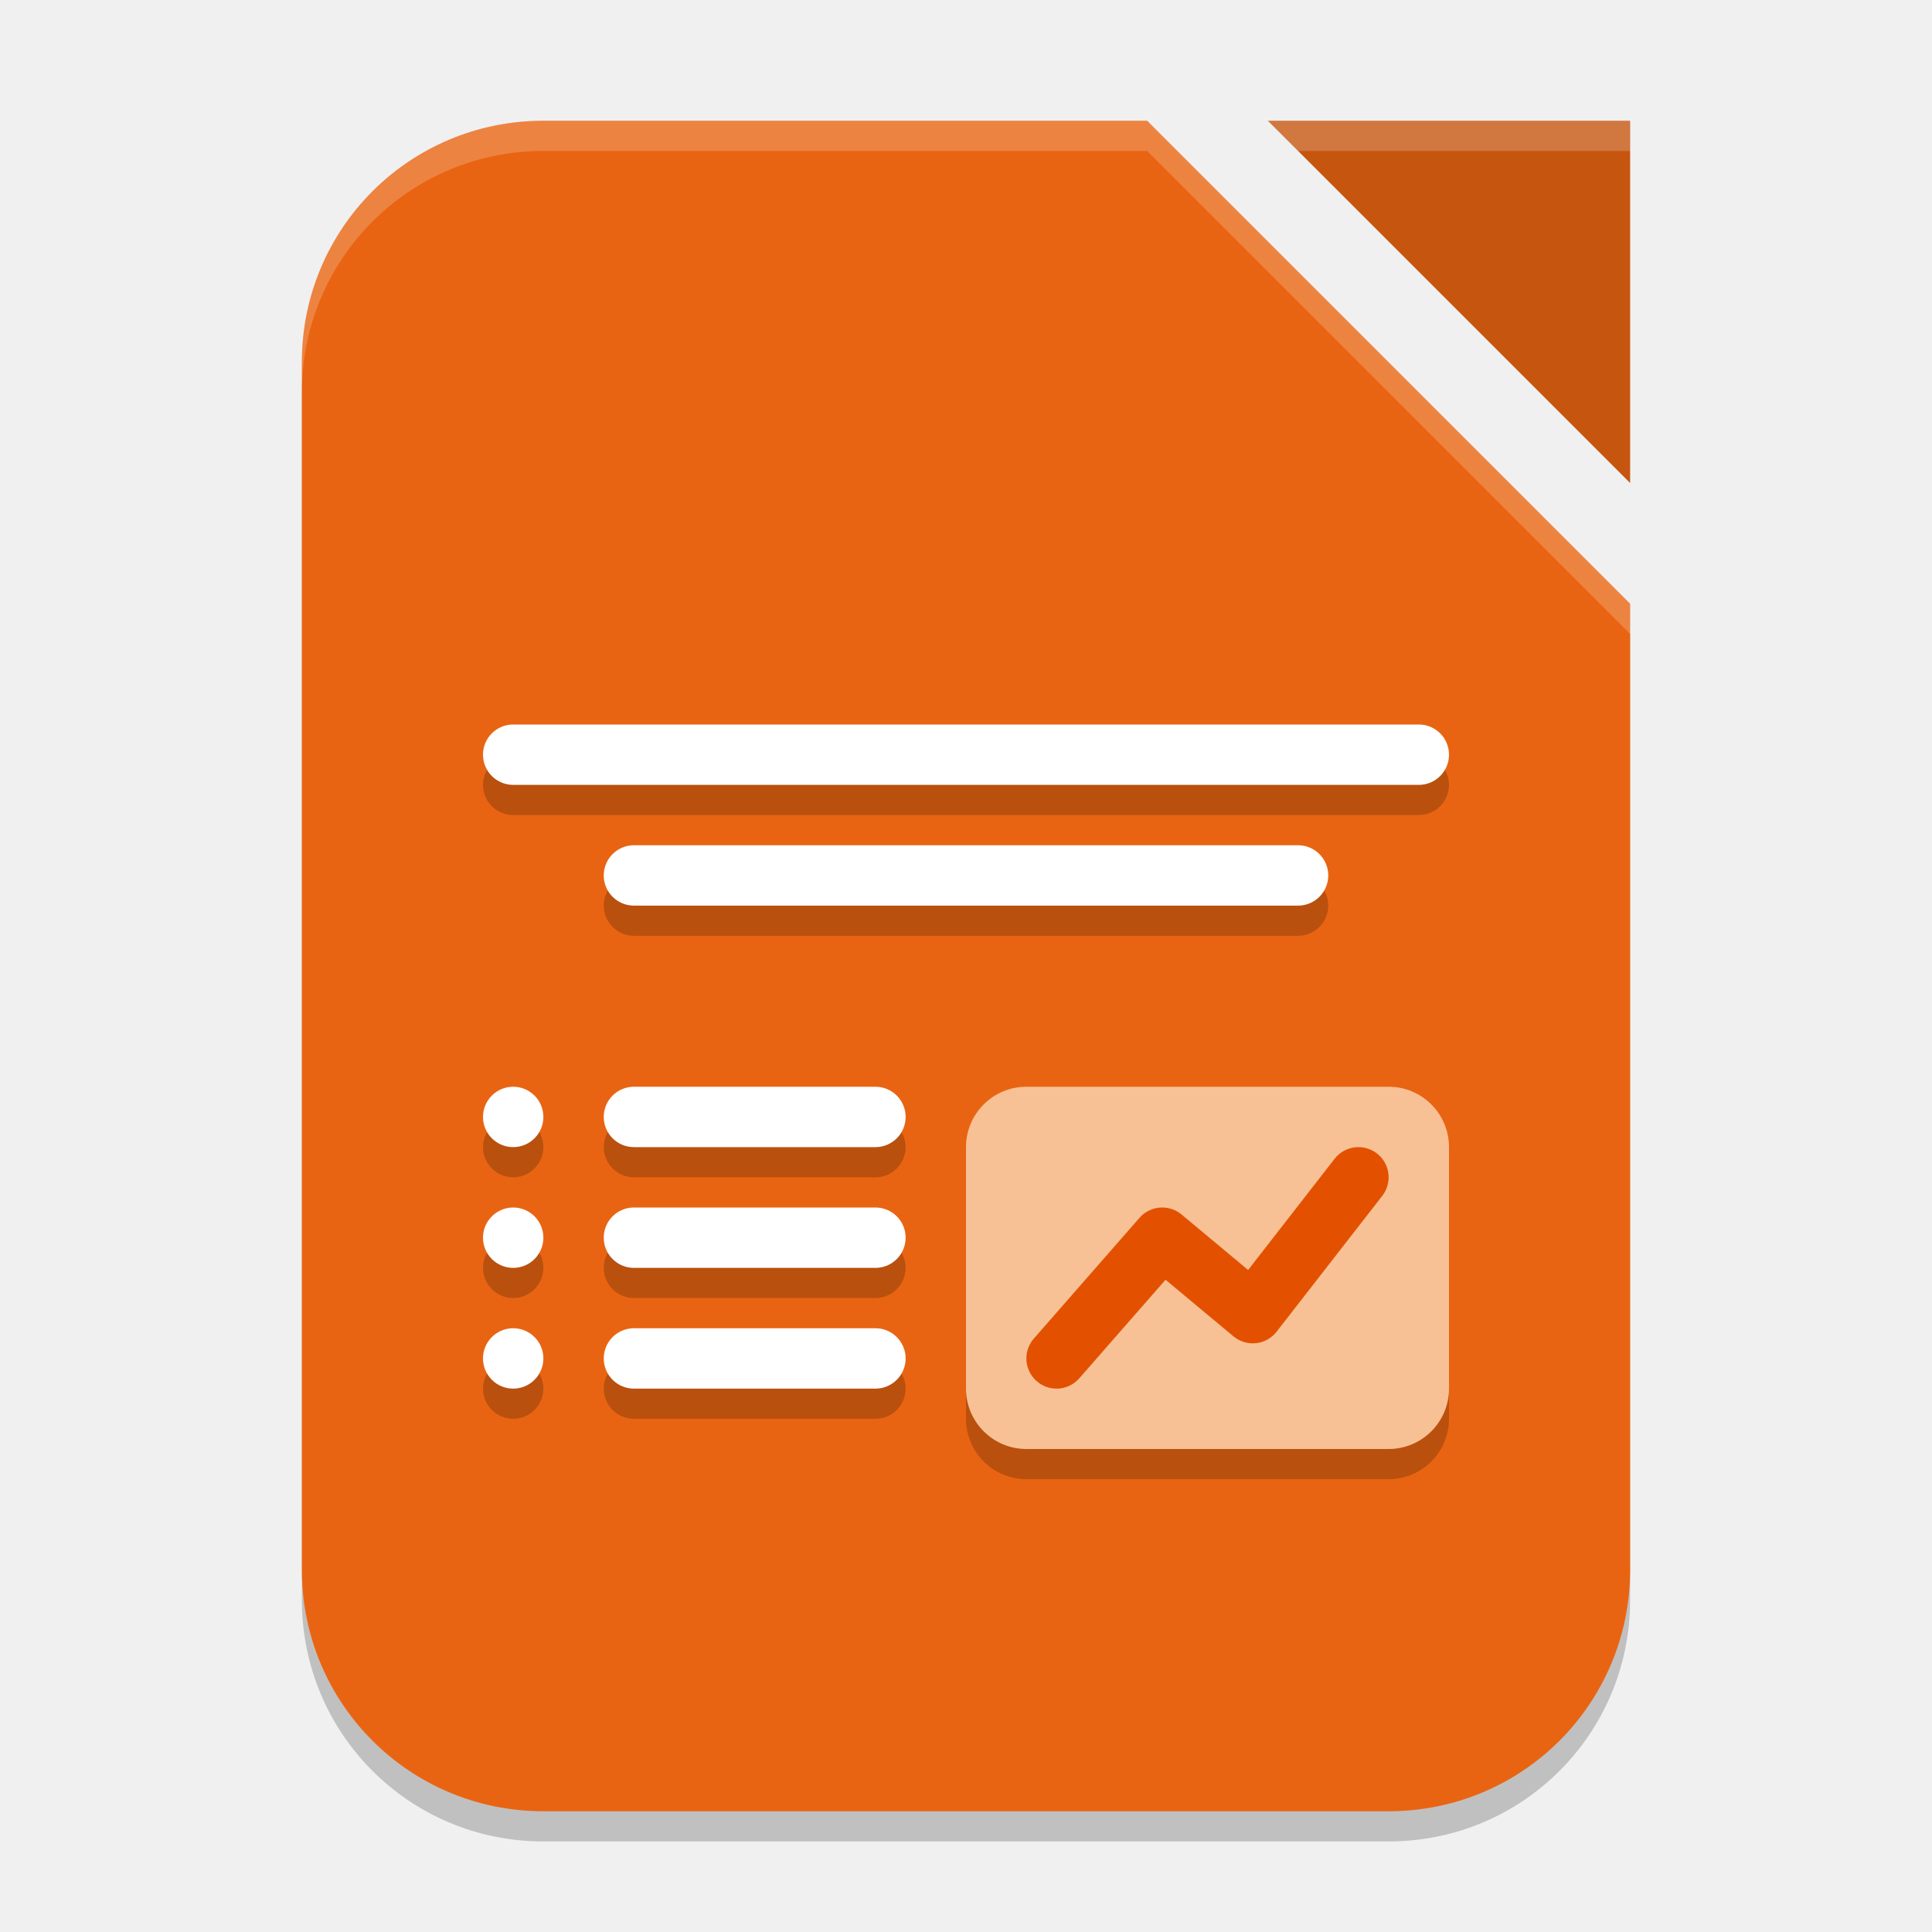
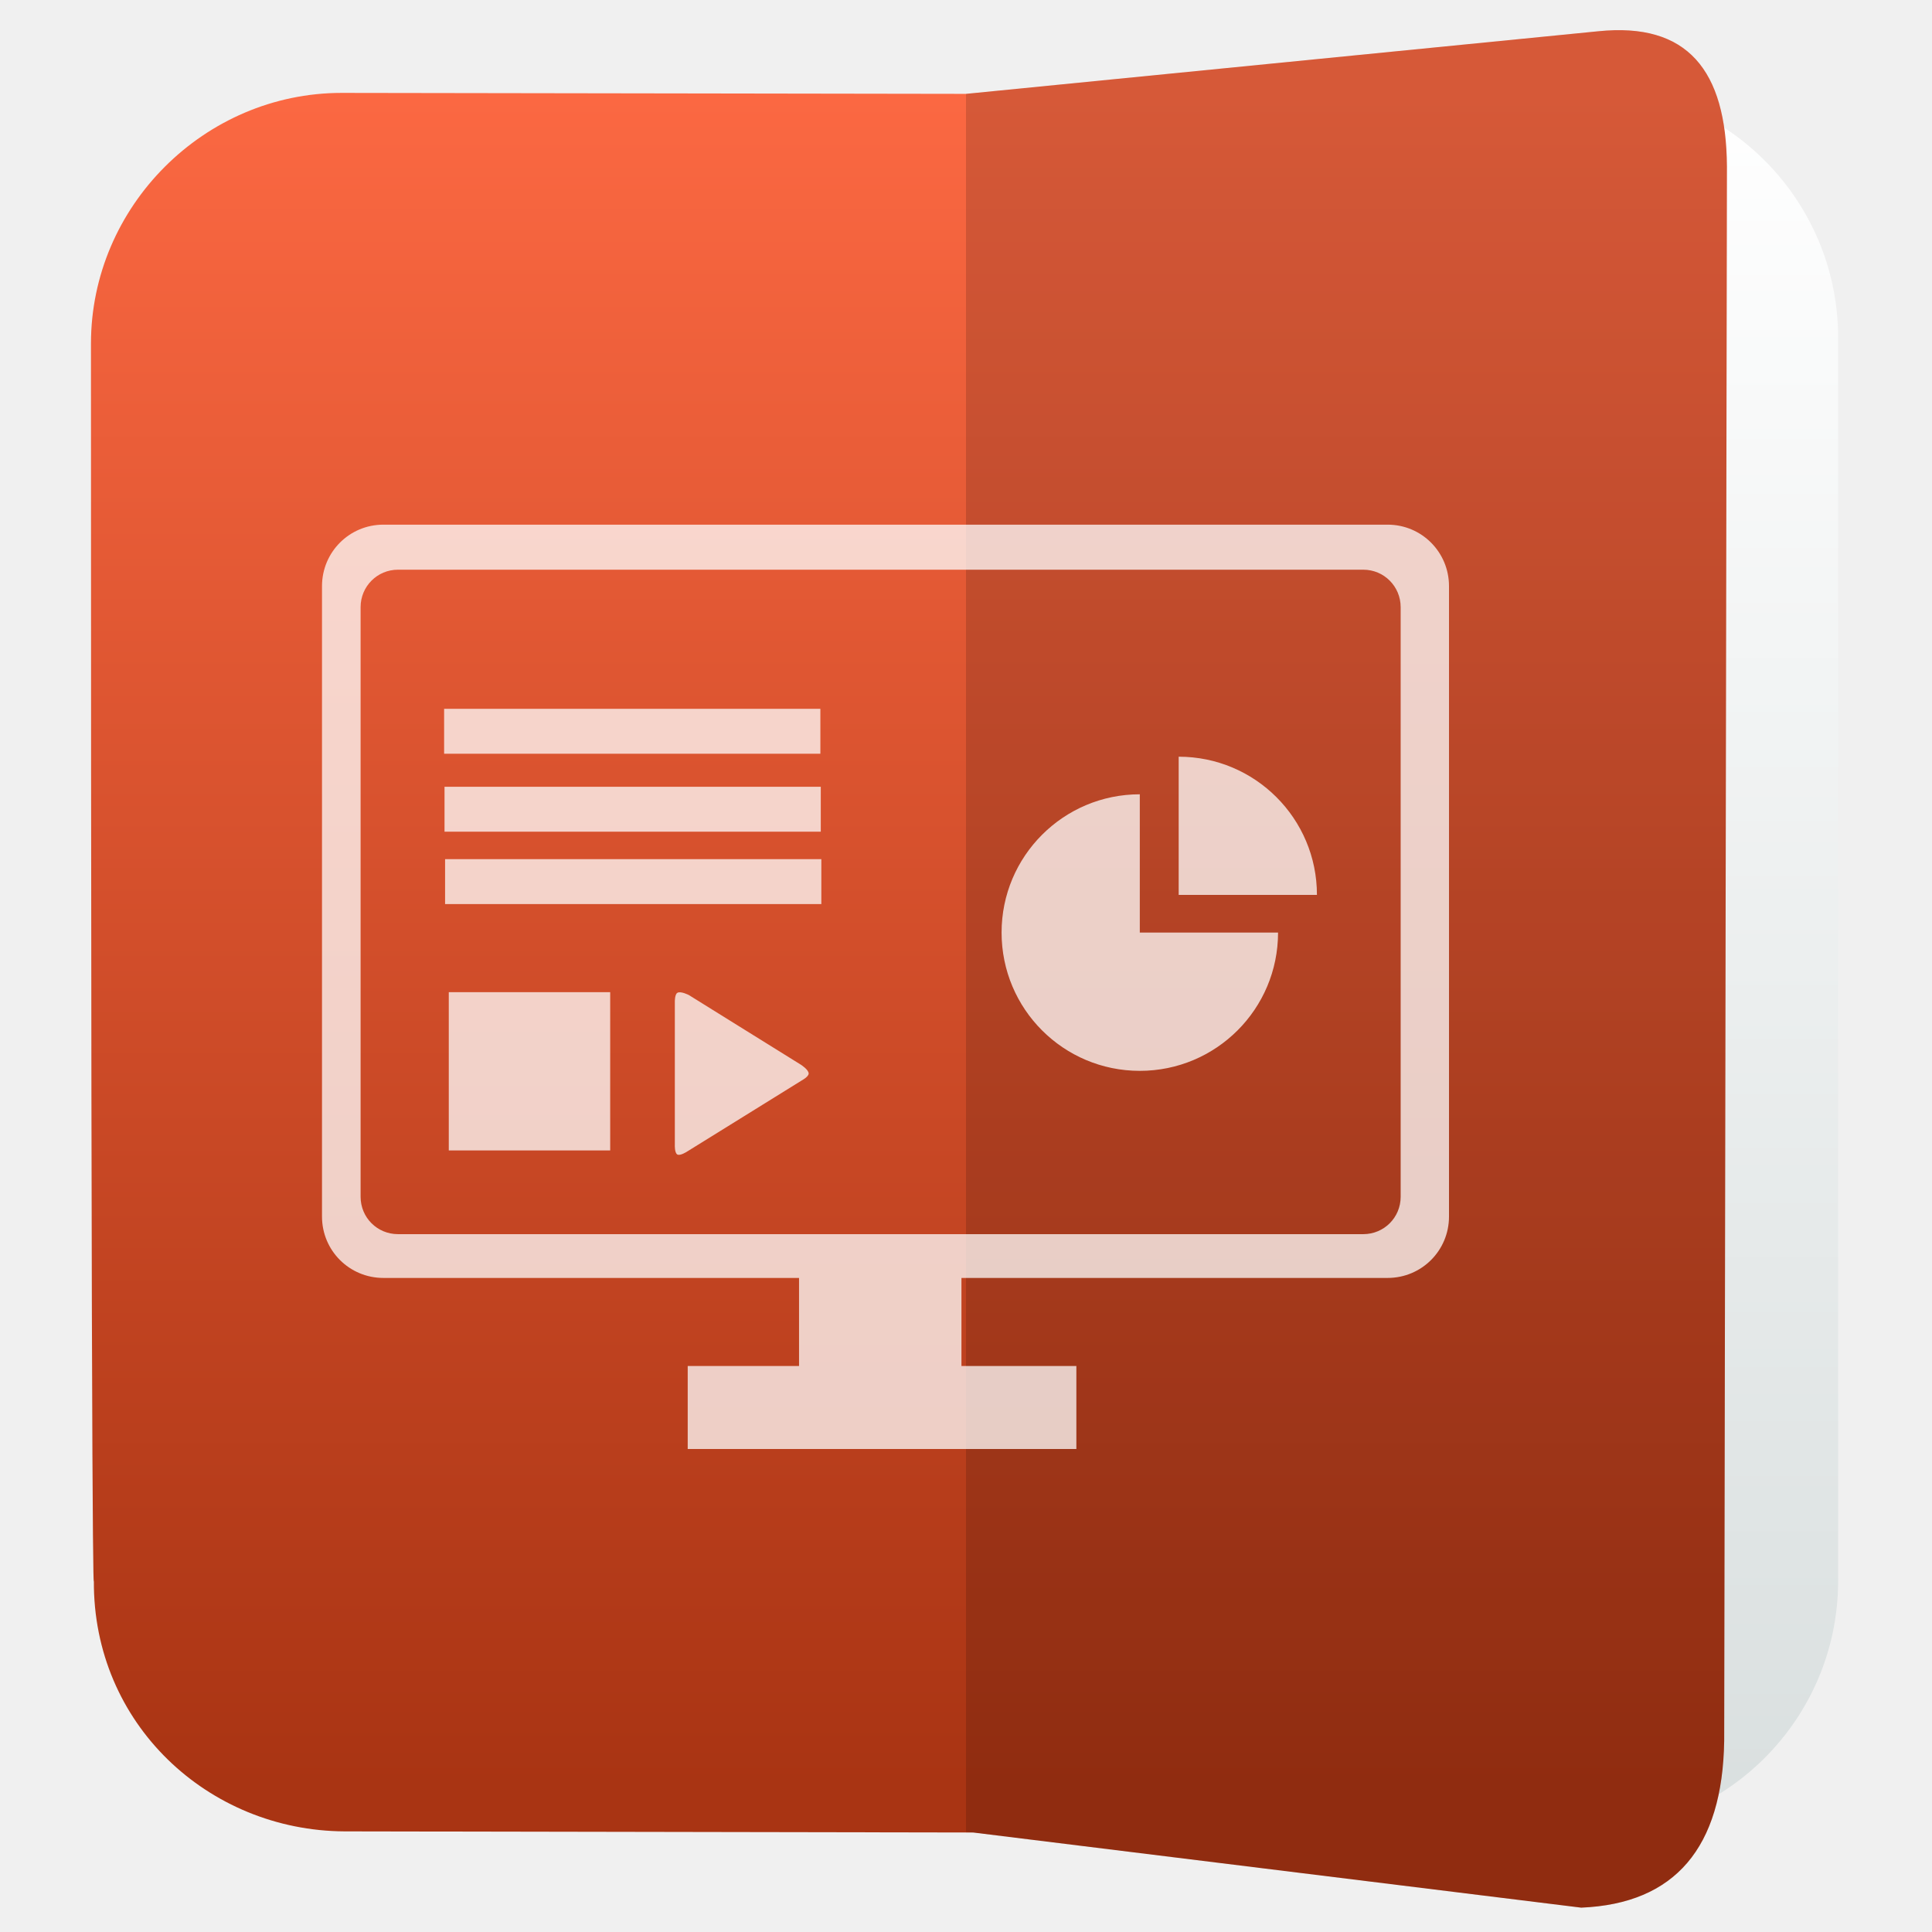
- <svg xmlns="http://www.w3.org/2000/svg" width="64" height="64" version="1.1">
-   <path style="opacity:0.2" d="M 18,5 H 38 L 54,21 V 53 C 54,57.432 50.432,61 46,61 H 18 C 13.568,61 10,57.432 10,53 V 13 C 10,8.568 13.568,5 18,5 Z" />
-   <path style="fill:#e96412" d="m 18,4 h 20 l 16,16 v 32 c 0,4.432 -3.568,8 -8,8 H 18 c -4.432,0 -8,-3.568 -8,-8 V 12 c 0,-4.432 3.568,-8 8,-8 z" />
-   <g style="opacity:0.2" transform="translate(0,1)">
-     <rect width="32" height="2" x="16" y="24" rx="1" ry="1" />
-     <rect width="24" height="2" x="20" y="28" rx="1" ry="1" />
-     <rect width="10" height="2" x="20" y="36" rx="1" ry="1" />
-     <rect width="10" height="2" x="20" y="40" rx="1" ry="1" />
-     <rect width="10" height="2" x="20" y="44" rx="1" ry="1" />
-     <circle cx="17" cy="37" r="1" />
-     <circle cx="17" cy="41" r="1" />
-     <circle cx="17" cy="45" r="1" />
-     <rect width="16" height="12" x="32" y="36" ry="2" />
-   </g>
-   <g>
-     <rect style="fill:#ffffff" width="32" height="2" x="16" y="24" rx="1" ry="1" />
-     <rect style="fill:#ffffff" width="24" height="2" x="20" y="28" rx="1" ry="1" />
-     <rect style="fill:#ffffff" width="10" height="2" x="20" y="36" rx="1" ry="1" />
-     <rect style="fill:#ffffff" width="10" height="2" x="20" y="40" rx="1" ry="1" />
-     <rect style="fill:#ffffff" width="10" height="2" x="20" y="44" rx="1" ry="1" />
-     <circle style="fill:#ffffff" cx="17" cy="37" r="1" />
-     <circle style="fill:#ffffff" cx="17" cy="41" r="1" />
-     <circle style="fill:#ffffff" cx="17" cy="45" r="1" />
-   </g>
-   <path style="fill:#c65510" d="M 42,4 H 54 V 16 Z" />
-   <rect style="fill:#f7c195" width="16" height="12" x="32" y="36" ry="2" />
-   <path style="opacity:0.2;fill:#ffffff" d="M 42,4 43,5 H 54 V 4 Z" />
-   <path style="opacity:0.2;fill:#ffffff" d="M 18 4 C 13.568 4 10 7.568 10 12 L 10 13 C 10 8.568 13.568 5 18 5 L 38 5 L 54 21 L 54 20 L 38 4 L 18 4 z" />
-   <path style="fill:none;stroke:#e35100;stroke-width:2;stroke-linecap:round;stroke-linejoin:round" d="M 35,45 38.5,41 41.5,43.5 45,39" />
+ <svg xmlns="http://www.w3.org/2000/svg" clip-rule="evenodd" fill-rule="evenodd" stroke-linejoin="round" stroke-miterlimit="2" viewBox="0 0 48 48">
+   <linearGradient id="a" x2="1" gradientTransform="matrix(-.00109739 -43.1476 43.1476 -.00109739 228.379 45.3582)" gradientUnits="userSpaceOnUse">
+     <stop stop-color="#d9dfdf" offset="0" />
+     <stop stop-color="#ffffff" offset="1" />
+   </linearGradient>
+   <linearGradient id="b" x2="1" gradientTransform="matrix(0 -42.3209 41.8938 0 135.671 44.5075)" gradientUnits="userSpaceOnUse">
+     <stop stop-color="#a93413" offset="0" />
+     <stop stop-color="#fb6842" offset="1" />
+   </linearGradient>
+   <path d="m35.071 2.164h4.369c3.438 0 6.228 2.79 6.228 6.228v30.88c0 3.438-2.79 6.228-6.228 6.228h-9.129v-43.319l4.76-.017z" fill="url(#a)" />
+   <path d="m24 2.332 15.714-1.556c2.209-.225 3.174.967 3.191 3.355l-.068 39.119c-.04 2.656-1.222 4.047-3.552 4.145l-15.105-1.867-15.62-.028c-3.388-.018-6.252-2.672-6.228-6.228 0 0-.072 1.829-.072-30.736 0-3.41 2.818-6.228 6.228-6.228z" fill="url(#b)" />
+   <path d="m42.837 43.25c-.04 2.656-1.222 4.047-3.552 4.145l-15.285-1.888v-43.175l15.714-1.556c2.209-.225 3.174.967 3.191 3.355z" fill-opacity=".15" />
+   <path d="m9.525 13.035h24.95c.845 0 1.525.682 1.525 1.528v15.662c0 .845-.68 1.525-1.525 1.525h-10.588v2.188h2.855v2.062h-9.656v-2.062h2.766v-2.188h-10.327c-.845 0-1.525-.68-1.525-1.525v-15.662c0-.846.68-1.528 1.525-1.528zm24.346 17.627c.515 0 .928-.413.928-.928v-14.65c0-.514-.413-.93-.928-.93h-23.984c-.515 0-.928.416-.928.93v14.65c0 .515.413.928.928.928zm-17.043-5.995c.083-.051.287.055.287.055.543.335 2.238 1.395 2.782 1.73 0 0 .197.124.194.222-.004.08-.173.17-.173.17-.544.335-2.311 1.437-2.855 1.771 0 0-.165.107-.235.068-.071-.041-.062-.237-.062-.237v-3.563s-.002-.177.062-.216zm-5.678-.017h4.01v3.932h-4.01zm17.168-4.916v3.435h3.435c0 1.9-1.537 3.436-3.435 3.436s-3.434-1.536-3.434-3.436c0-1.898 1.537-3.435 3.434-3.435zm-17.26 1.611h9.348v1.116h-9.348zm18.226-2.545c1.897 0 3.435 1.536 3.435 3.433h-3.435zm-18.24.747h9.348v1.116h-9.348zm-.01-1.937h9.348v1.116h-9.348z" fill="#ffffff" fill-opacity=".75" />
</svg>
